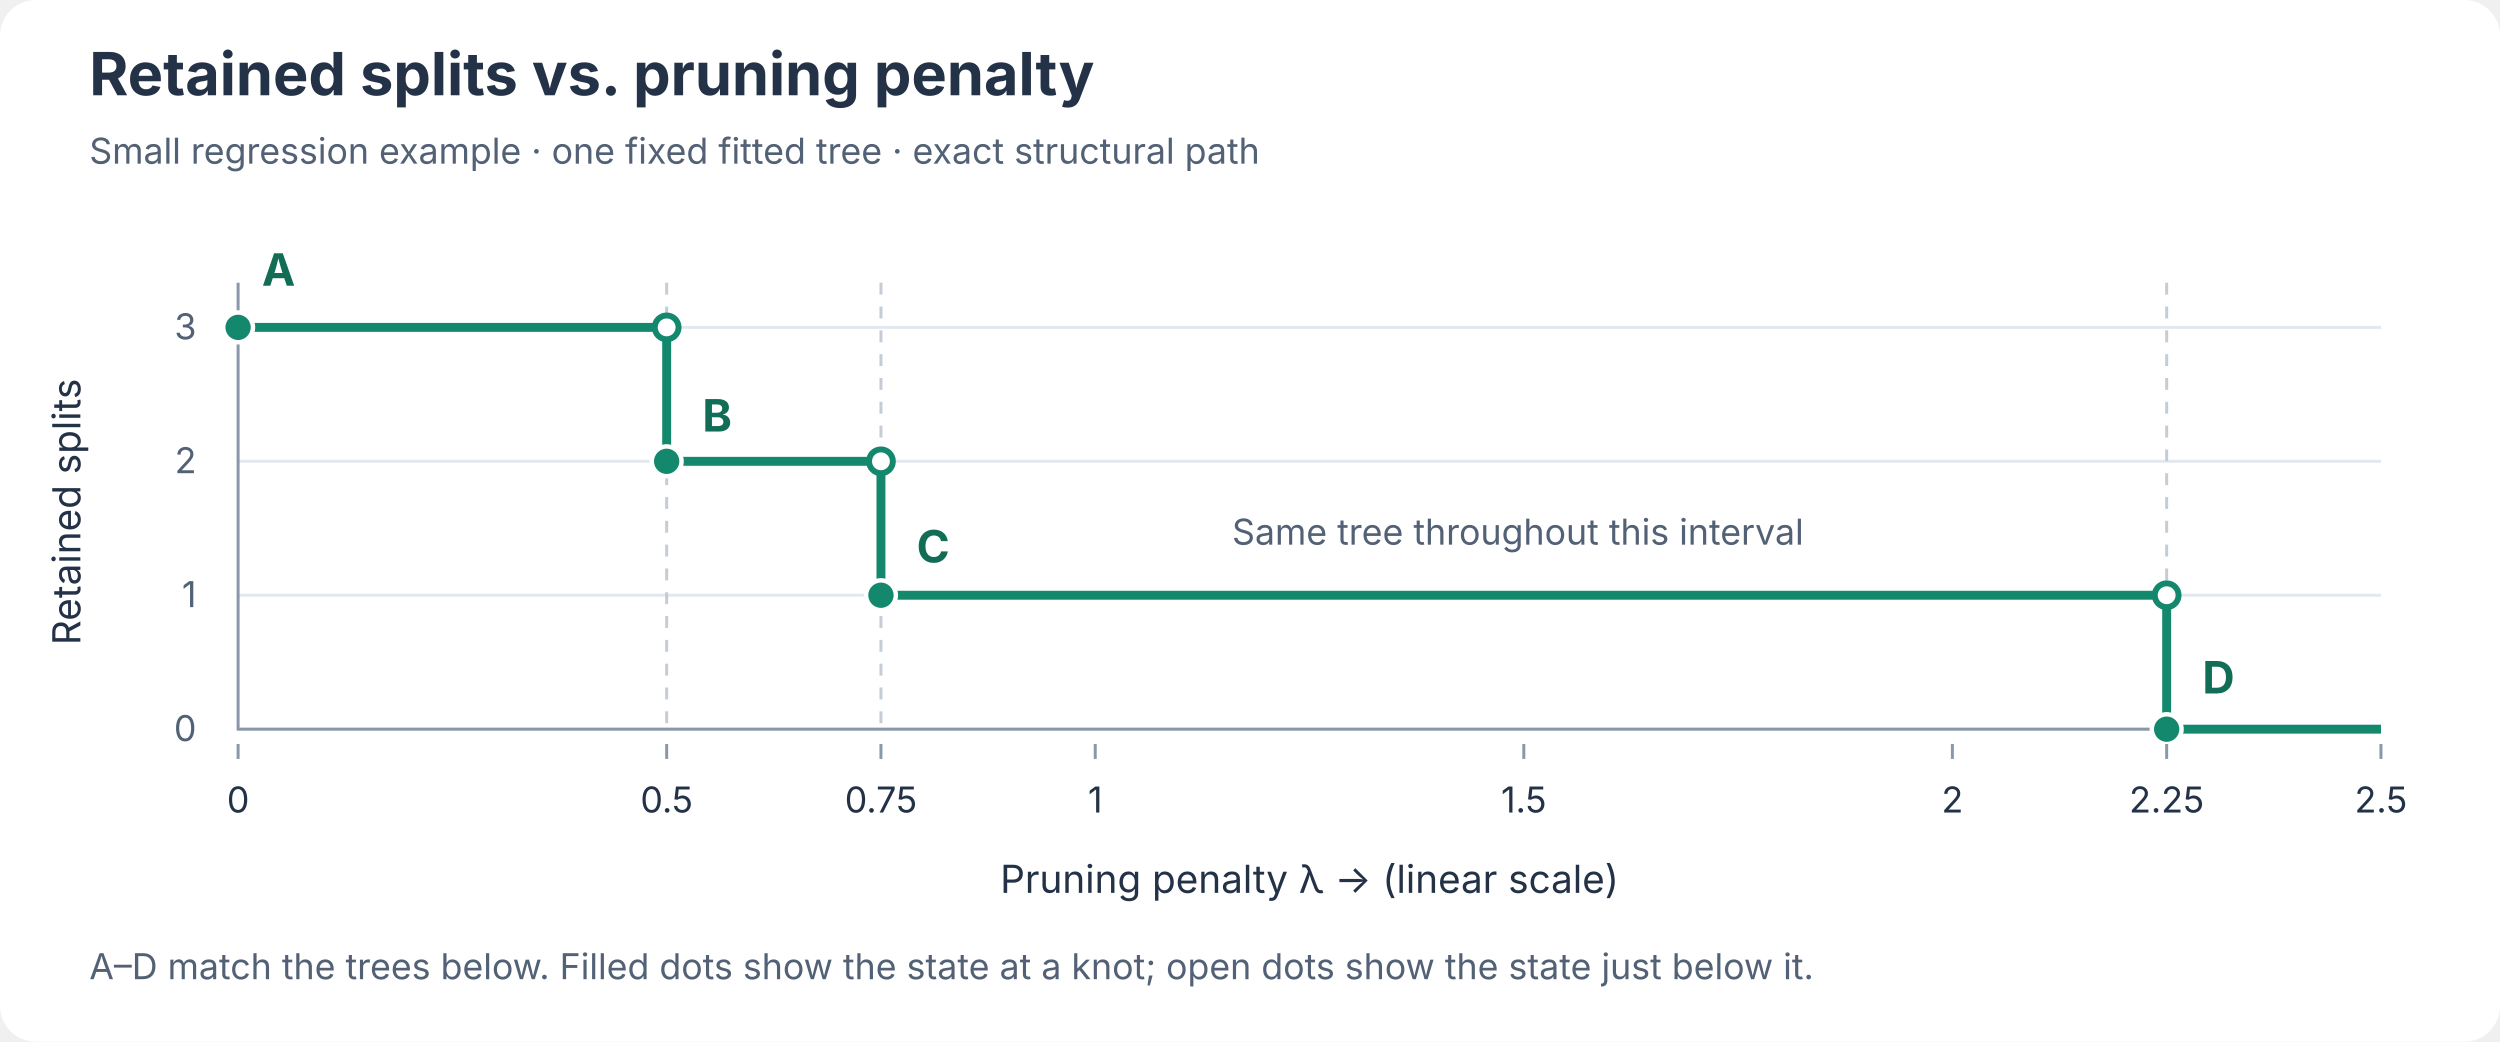
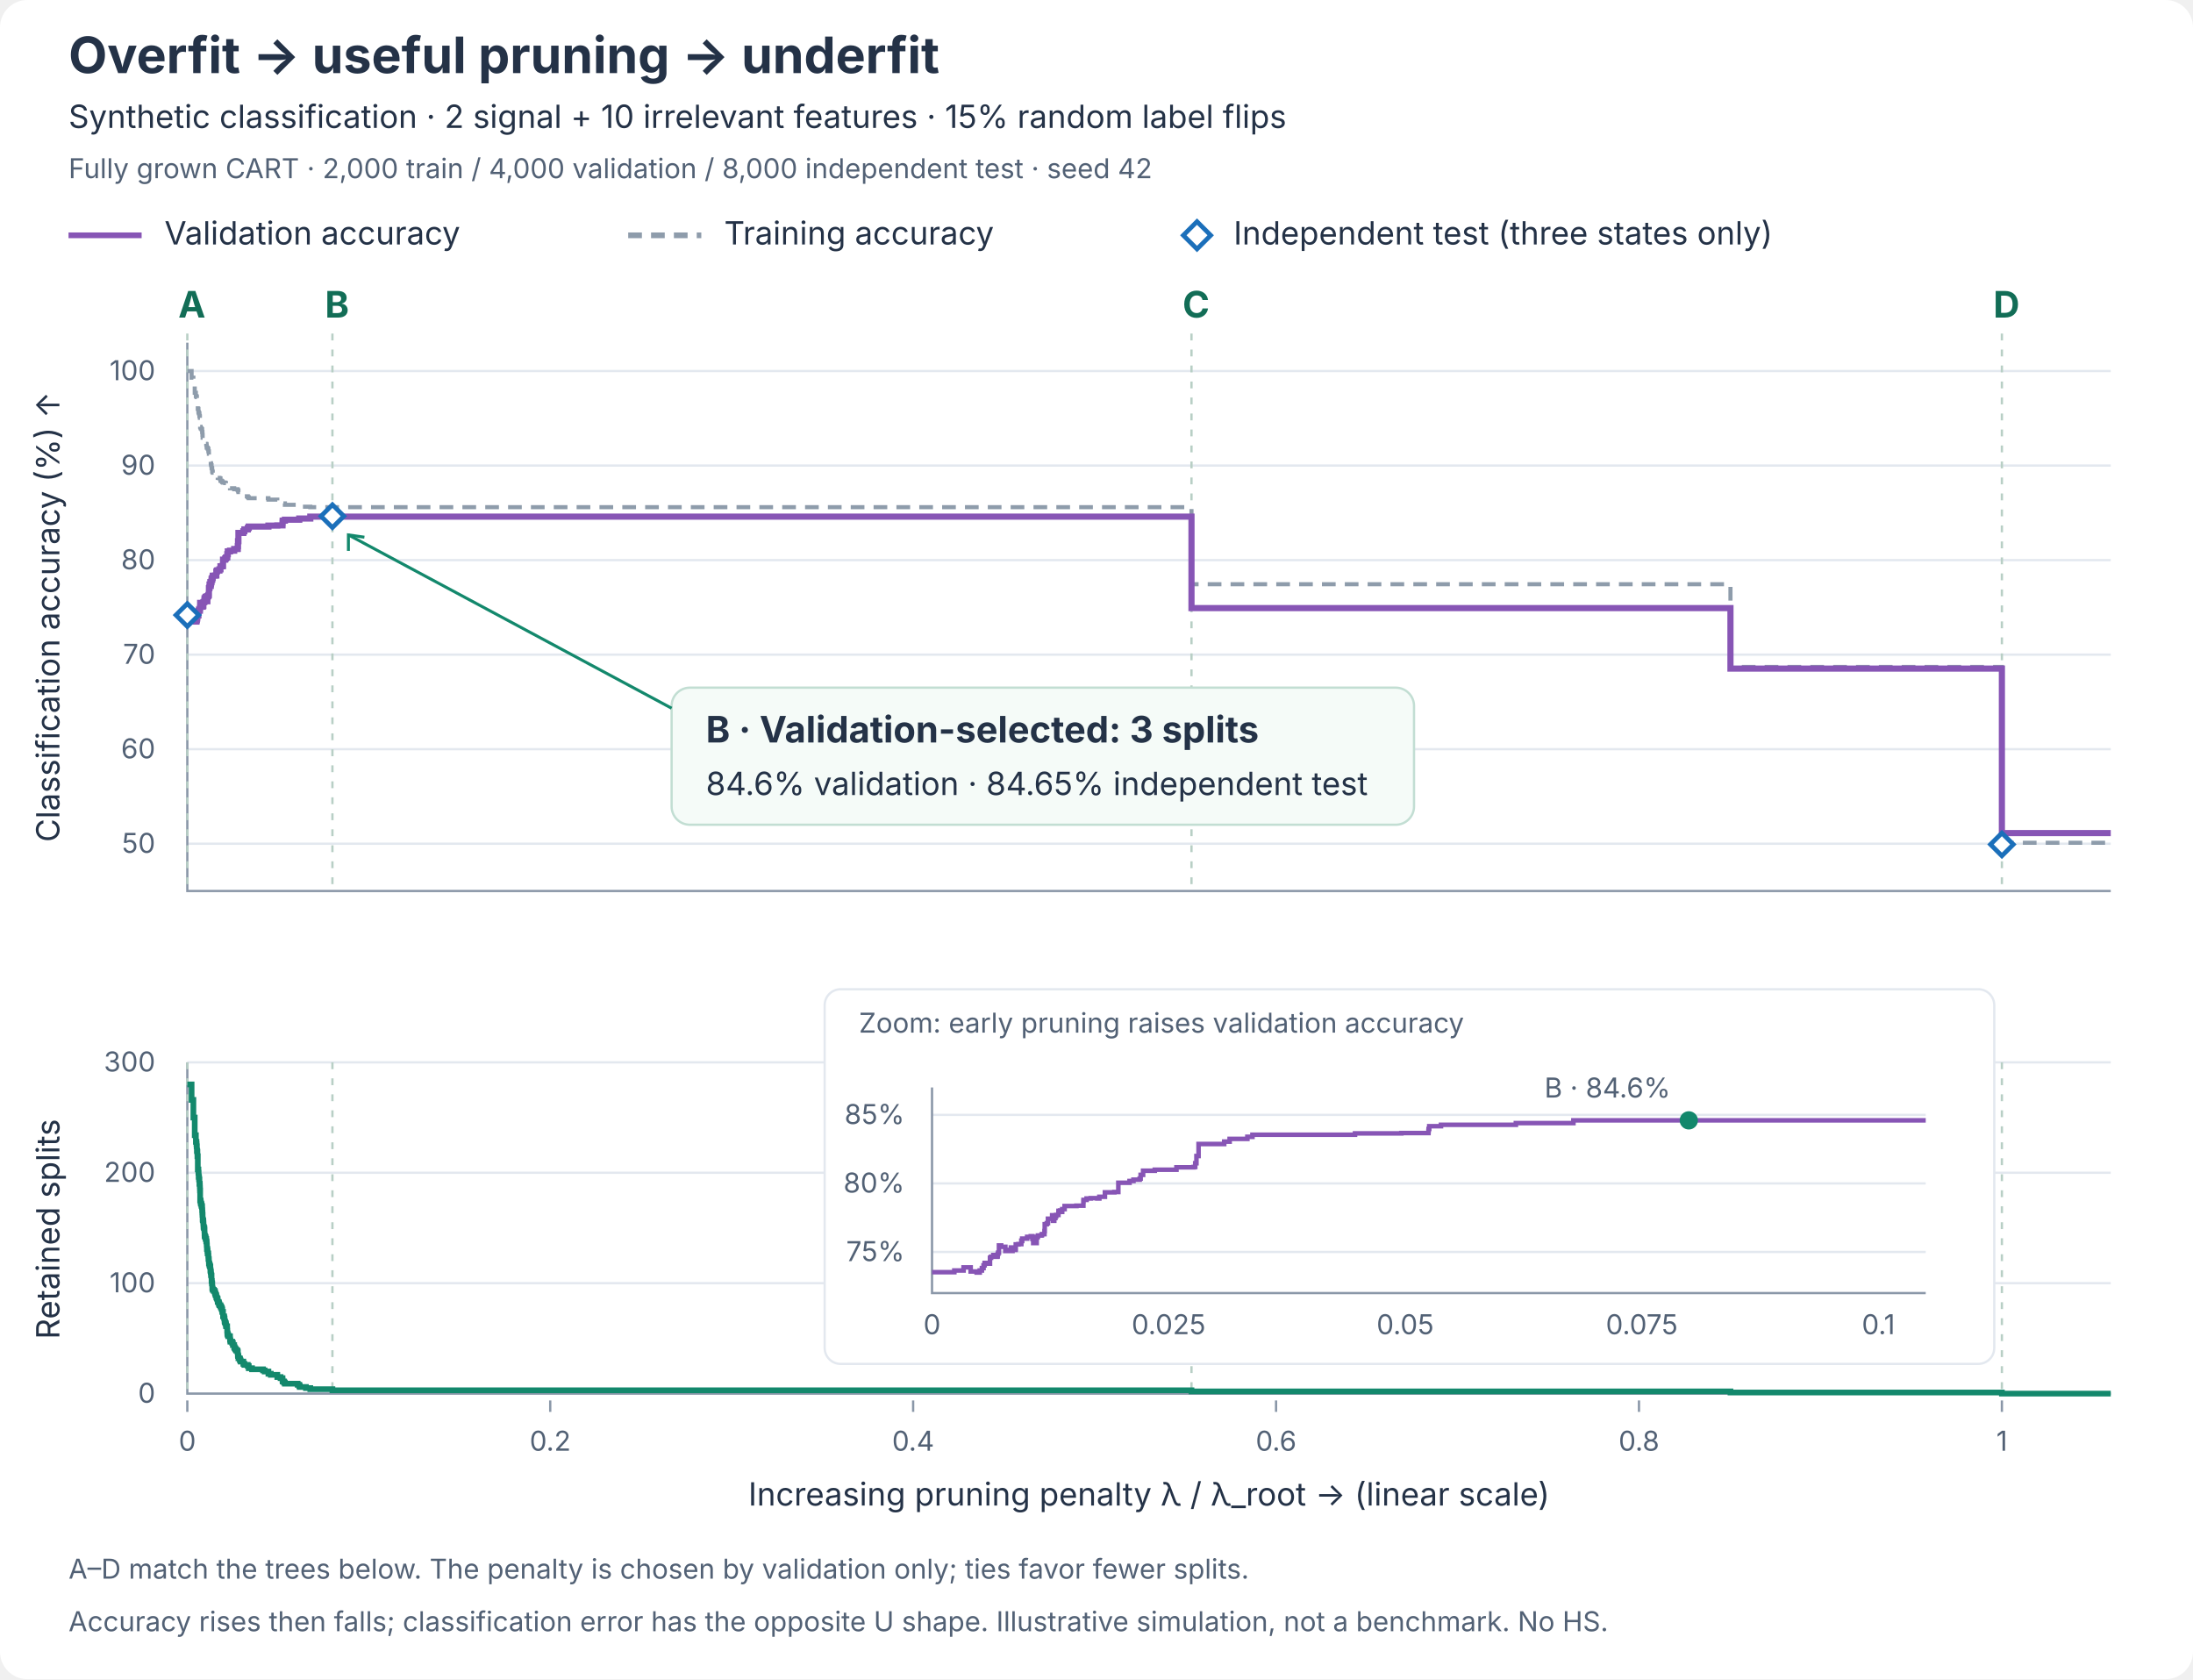
- <svg xmlns="http://www.w3.org/2000/svg" width="840" height="350" viewBox="0 0 840 350" role="img" aria-labelledby="title description">
-   <style>
-     text { font-family: system-ui, -apple-system, "Segoe UI", sans-serif; fill: #243247; }
-     .title { font-size: 20px; font-weight: 650; }
-     .label { font-size: 13px; }
-     .small { font-size: 12px; fill: #526175; }
-     .marker { font-size: 15px; font-weight: 700; fill: #126d56; }
-     .grid { stroke: #e3e8ef; stroke-width: 1; }
-     .axis { stroke: #8a97a8; stroke-width: 1; }
-   </style>
-   <rect width="840" height="350" rx="12" fill="#ffffff" />
-   <text x="30" y="32" class="title">Retained splits vs. pruning penalty</text>
-   <text x="30" y="55" class="small">Small regression example · one fixed fitted tree · exact structural path</text>
-   <path d="M 80 110 H 800 M 80 155 H 800 M 80 200 H 800 M 80 245 H 800" class="grid" />
-   <path d="M 80 95 V 245 H 800" fill="none" class="axis" />
-   <text x="66" y="114" text-anchor="end" class="small">3</text>
-   <text x="66" y="159" text-anchor="end" class="small">2</text>
-   <text x="66" y="204" text-anchor="end" class="small">1</text>
-   <text x="66" y="249" text-anchor="end" class="small">0</text>
-   <text transform="translate(27 172) rotate(-90)" text-anchor="middle" class="label">Retained splits</text>
-   <path d="M 224 95 V 245 M 296 95 V 245 M 728 95 V 245" stroke="#c4ccd6" stroke-dasharray="4 4" fill="none" />
-   <path d="M 80 110 H 224 V 155 H 296 V 200 H 728 V 245 H 800" stroke="#13886c" stroke-width="3" fill="none" />
-   <g fill="#ffffff" stroke="#13886c" stroke-width="2">
-     <circle cx="224" cy="110" r="4" />
-     <circle cx="296" cy="155" r="4" />
-     <circle cx="728" cy="200" r="4" />
-   </g>
-   <g fill="#13886c" stroke="#ffffff" stroke-width="1.5">
-     <circle cx="80" cy="110" r="5" />
-     <circle cx="224" cy="155" r="5" />
-     <circle cx="296" cy="200" r="5" />
-     <circle cx="728" cy="245" r="5" />
-   </g>
-   <text x="88" y="96" class="marker">A</text>
-   <text x="236" y="145" class="marker">B</text>
-   <text x="308" y="189" class="marker">C</text>
-   <text x="740" y="233" class="marker">D</text>
-   <text x="510" y="183" text-anchor="middle" class="small">Same tree throughout this interval</text>
-   <path d="M 80 250 V 255 M 224 250 V 255 M 296 250 V 255 M 368 250 V 255 M 512 250 V 255 M 656 250 V 255 M 728 250 V 255 M 800 250 V 255" class="axis" />
-   <g text-anchor="middle" class="small">
-     <text x="80" y="273">0</text>
-     <text x="224" y="273">0.5</text>
-     <text x="296" y="273">0.75</text>
-     <text x="368" y="273">1</text>
-     <text x="512" y="273">1.5</text>
-     <text x="656" y="273">2</text>
-     <text x="728" y="273">2.25</text>
-     <text x="800" y="273">2.5</text>
-   </g>
-   <text x="440" y="300" text-anchor="middle" class="label">Pruning penalty λ → (linear scale)</text>
-   <text x="30" y="329" class="small">A–D match the trees below. Filled dots show the state at a knot; open dots show the state just below it.</text>
+ <svg xmlns="http://www.w3.org/2000/svg" width="960" height="735" viewBox="0 0 960 735" role="img" aria-labelledby="title description">
+   <style>text { font-family: system-ui, -apple-system, "Segoe UI", sans-serif; fill: #243247; } .title { font-size: 22px; font-weight: 650; } .heading { font-size: 16px; font-weight: 650; } .label { font-size: 14px; } .small { font-size: 12px; fill: #526175; } .stage { font-size: 16px; font-weight: 700; fill: #126d56; } .grid { stroke: #e3e8ef; stroke-width: 1; } .axis { fill: none; stroke: #8a97a8; stroke-width: 1; }</style>
+   <rect width="960" height="735" rx="12" fill="#ffffff" />
+   <text x="30" y="32" class="title">Overfit → useful pruning → underfit</text>
+   <text x="30" y="56" class="label">Synthetic classification · 2 signal + 10 irrelevant features · 15% random label flips</text>
+   <text x="30" y="78" class="small">Fully grown CART · 2,000 train / 4,000 validation / 8,000 independent test · seed 42</text>
+   <path d="M 30 103 H 62" fill="none" stroke="#8755b5" stroke-width="2.5" />
+   <text x="72" y="107" class="label">Validation accuracy</text>
+   <path d="M 275 103 H 307" fill="none" stroke="#8e9cab" stroke-width="2.5" stroke-dasharray="6 4" />
+   <text x="317" y="107" class="label">Training accuracy</text>
+   <path d="M 524 97 L 530 103 L 524 109 L 518 103 Z" fill="#ffffff" stroke="#1b6fba" stroke-width="2" />
+   <text x="540" y="107" class="label">Independent test (three states only)</text>
+   <path d="M 82 369.310 H 924" class="grid" />
+   <text x="68" y="373.31" class="small" text-anchor="end">50</text>
+   <path d="M 82 327.931 H 924" class="grid" />
+   <text x="68" y="331.931" class="small" text-anchor="end">60</text>
+   <path d="M 82 286.552 H 924" class="grid" />
+   <text x="68" y="290.552" class="small" text-anchor="end">70</text>
+   <path d="M 82 245.172 H 924" class="grid" />
+   <text x="68" y="249.172" class="small" text-anchor="end">80</text>
+   <path d="M 82 203.793 H 924" class="grid" />
+   <text x="68" y="207.793" class="small" text-anchor="end">90</text>
+   <path d="M 82 162.414 H 924" class="grid" />
+   <text x="68" y="166.414" class="small" text-anchor="end">100</text>
+   <path d="M 82 150 V 390 H 924" class="axis" />
+   <text transform="translate(26 270) rotate(-90)" text-anchor="middle" class="label">Classification accuracy (%) ↑</text>
+   <path d="M 82 610.000 H 924" class="grid" />
+   <text x="68" y="614" class="small" text-anchor="end">0</text>
+   <path d="M 82 561.667 H 924" class="grid" />
+   <text x="68" y="565.667" class="small" text-anchor="end">100</text>
+   <path d="M 82 513.333 H 924" class="grid" />
+   <text x="68" y="517.333" class="small" text-anchor="end">200</text>
+   <path d="M 82 465.000 H 924" class="grid" />
+   <text x="68" y="469" class="small" text-anchor="end">300</text>
+   <path d="M 82 465 V 610 H 924" class="axis" />
+   <text transform="translate(26 538) rotate(-90)" text-anchor="middle" class="label">Retained splits</text>
+   <path d="M 82.000 146 V 390 M 82.000 465 V 610" fill="none" stroke="#b8cfc5" stroke-width="1" stroke-dasharray="3 4" />
+   <text x="84" y="139" class="stage" text-anchor="middle">A</text>
+   <path d="M 145.520 146 V 390 M 145.520 465 V 610" fill="none" stroke="#b8cfc5" stroke-width="1" stroke-dasharray="3 4" />
+   <text x="147.52" y="139" class="stage" text-anchor="middle">B</text>
+   <path d="M 521.582 146 V 390 M 521.582 465 V 610" fill="none" stroke="#b8cfc5" stroke-width="1" stroke-dasharray="3 4" />
+   <text x="523.582" y="139" class="stage" text-anchor="middle">C</text>
+   <path d="M 876.340 146 V 390 M 876.340 465 V 610" fill="none" stroke="#b8cfc5" stroke-width="1" stroke-dasharray="3 4" />
+   <text x="878.34" y="139" class="stage" text-anchor="middle">D</text>
+   <path d="M 82.000 162.414 H 83.873 V 165.310 H 84.648 V 168.621 H 85.243 V 171.931 H 85.745 V 172.345 H 85.745 V 173.379 H 86.005 V 173.586 H 86.080 V 173.793 H 86.187 V 174.621 H 86.325 V 174.828 H 86.414 V 175.034 H 86.417 V 175.448 H 86.587 V 177.931 H 86.587 V 178.966 H 86.865 V 180.207 H 86.954 V 180.621 H 87.145 V 181.034 H 87.297 V 181.241 H 87.297 V 182.069 H 87.474 V 182.483 H 87.513 V 182.897 H 87.549 V 183.517 H 87.618 V 184.138 H 87.618 V 184.759 H 87.618 V 186.828 H 87.802 V 187.448 H 88.154 V 187.655 H 88.211 V 187.862 H 88.487 V 188.897 H 88.506 V 189.103 H 88.621 V 190.345 H 88.700 V 191.586 H 88.706 V 191.793 H 88.756 V 192.207 H 89.028 V 192.621 H 89.253 V 192.828 H 89.494 V 193.034 H 89.537 V 193.862 H 89.537 V 194.069 H 89.568 V 194.276 H 90.288 V 194.483 H 90.427 V 195.103 H 90.493 V 195.931 H 90.886 V 196.345 H 91.174 V 196.759 H 91.231 V 197.379 H 91.253 V 197.586 H 91.437 V 198.621 H 91.460 V 199.241 H 91.730 V 200.069 H 92.082 V 200.897 H 92.152 V 201.724 H 92.260 V 202.759 H 92.354 V 203.172 H 92.420 V 203.586 H 92.609 V 204.207 H 92.617 V 204.828 H 92.753 V 205.034 H 92.879 V 206.069 H 92.924 V 206.276 H 92.927 V 206.483 H 93.128 V 206.897 H 94.120 V 207.103 H 94.703 V 208.138 H 94.714 V 208.345 H 94.974 V 208.966 H 95.318 V 209.172 H 96.045 V 209.379 H 96.512 V 210.414 H 96.983 V 210.621 H 97.302 V 211.034 H 97.638 V 211.241 H 98.578 V 211.448 H 98.907 V 211.655 H 99.429 V 212.069 H 99.510 V 212.483 H 99.568 V 212.690 H 99.716 V 213.310 H 100.697 V 213.724 H 102.516 V 214.138 H 103.960 V 214.345 H 104.092 V 214.552 H 104.194 V 214.759 H 104.372 V 215.379 H 105.355 V 216.000 H 106.523 V 216.414 H 106.980 V 217.241 H 108.469 V 217.655 H 108.894 V 218.069 H 117.503 V 218.690 H 121.390 V 219.103 H 122.810 V 219.310 H 123.669 V 219.724 H 123.680 V 219.931 H 123.734 V 220.345 H 124.719 V 220.966 H 131.004 V 221.793 H 135.833 V 222.000 H 521.582 V 255.724 H 757.519 V 291.931 H 876.340 V 368.897 H 924.000" fill="none" stroke="#8e9cab" stroke-width="1.8" stroke-dasharray="6 4" />
+   <path d="M 82.000 271.966 H 83.873 V 271.448 H 84.648 V 270.517 H 85.243 V 271.759 H 85.745 V 272.172 H 85.745 V 272.069 H 86.005 V 271.448 H 86.187 V 270.724 H 86.325 V 269.897 H 86.414 V 269.793 H 86.417 V 269.172 H 86.587 V 269.069 H 86.587 V 269.379 H 86.865 V 267.621 H 86.954 V 267.310 H 87.145 V 266.793 H 87.297 V 266.276 H 87.297 V 267.310 H 87.474 V 267.207 H 87.513 V 266.483 H 87.549 V 266.069 H 87.618 V 266.276 H 87.618 V 263.897 H 87.802 V 264.310 H 88.154 V 265.552 H 88.487 V 265.241 H 88.621 V 264.517 H 88.700 V 265.552 H 88.756 V 265.241 H 89.007 V 265.034 H 89.028 V 263.586 H 89.253 V 263.483 H 89.494 V 262.448 H 89.537 V 262.552 H 89.568 V 261.828 H 89.985 V 261.310 H 90.288 V 261.103 H 90.427 V 261.931 H 90.493 V 263.172 H 90.783 V 261.517 H 90.814 V 261.310 H 90.886 V 260.897 H 91.174 V 260.793 H 91.231 V 260.483 H 91.437 V 259.552 H 91.460 V 257.483 H 91.633 V 257.172 H 91.730 V 255.828 H 92.082 V 254.793 H 92.152 V 256.448 H 92.260 V 255.621 H 92.354 V 255.103 H 92.420 V 254.690 H 92.609 V 253.966 H 92.617 V 253.448 H 92.753 V 253.345 H 92.879 V 253.759 H 92.924 V 253.241 H 92.927 V 252.931 H 93.128 V 252.000 H 94.120 V 251.897 H 94.703 V 250.655 H 94.714 V 250.138 H 94.974 V 249.724 H 95.318 V 249.621 H 95.874 V 249.724 H 96.045 V 249.207 H 96.512 V 247.862 H 97.302 V 247.759 H 97.638 V 244.966 H 98.578 V 244.448 H 98.907 V 244.034 H 99.429 V 243.724 H 99.510 V 242.586 H 99.716 V 241.345 H 100.697 V 241.034 H 102.516 V 240.310 H 103.960 V 240.207 H 104.092 V 239.069 H 104.194 V 236.897 H 104.372 V 233.276 H 106.523 V 232.552 H 106.980 V 231.724 H 108.469 V 231.103 H 108.894 V 230.483 H 117.503 V 230.069 H 121.390 V 229.966 H 123.669 V 229.345 H 123.680 V 228.724 H 123.734 V 227.897 H 124.719 V 227.483 H 131.004 V 226.966 H 135.833 V 226.138 H 521.582 V 266.172 H 757.519 V 292.655 H 876.340 V 364.655 H 924.000" fill="none" stroke="#8755b5" stroke-width="2.7" />
+   <path d="M 82.000 474.667 H 83.873 V 481.433 H 84.648 V 489.167 H 85.243 V 496.900 H 85.745 V 497.383 H 85.745 V 499.800 H 86.005 V 500.767 H 86.080 V 501.733 H 86.187 V 503.667 H 86.325 V 504.150 H 86.414 V 505.117 H 86.417 V 506.083 H 86.587 V 509.467 H 86.587 V 511.883 H 86.865 V 513.333 H 86.954 V 513.817 H 86.954 V 514.783 H 87.013 V 515.267 H 87.145 V 516.233 H 87.297 V 516.717 H 87.297 V 518.167 H 87.474 V 519.133 H 87.513 V 520.100 H 87.549 V 521.067 H 87.618 V 521.550 H 87.618 V 523.000 H 87.618 V 525.417 H 87.802 V 525.900 H 87.856 V 526.383 H 87.922 V 526.867 H 88.154 V 527.350 H 88.211 V 527.833 H 88.416 V 528.317 H 88.487 V 529.283 H 88.506 V 529.767 H 88.563 V 530.733 H 88.621 V 531.700 H 88.700 V 532.667 H 88.706 V 533.633 H 88.756 V 534.117 H 88.963 V 534.600 H 89.007 V 535.083 H 89.028 V 535.567 H 89.064 V 536.050 H 89.090 V 536.533 H 89.105 V 537.017 H 89.253 V 537.500 H 89.460 V 537.983 H 89.494 V 538.467 H 89.537 V 539.433 H 89.537 V 539.917 H 89.568 V 540.883 H 89.721 V 541.367 H 89.985 V 541.850 H 90.054 V 542.333 H 90.288 V 543.300 H 90.427 V 543.783 H 90.493 V 544.750 H 90.547 V 545.233 H 90.581 V 545.717 H 90.583 V 546.200 H 90.590 V 546.683 H 90.783 V 547.167 H 90.814 V 547.650 H 90.886 V 548.617 H 91.174 V 549.100 H 91.181 V 549.583 H 91.231 V 550.067 H 91.253 V 551.033 H 91.417 V 551.517 H 91.437 V 552.000 H 91.460 V 552.967 H 91.633 V 553.450 H 91.730 V 553.933 H 91.931 V 554.417 H 92.082 V 555.383 H 92.084 V 555.867 H 92.152 V 556.350 H 92.260 V 556.833 H 92.354 V 557.800 H 92.420 V 558.283 H 92.599 V 558.767 H 92.609 V 560.217 H 92.617 V 560.700 H 92.753 V 561.667 H 92.879 V 562.150 H 92.924 V 562.633 H 92.927 V 563.600 H 92.980 V 564.083 H 93.128 V 564.567 H 93.575 V 565.050 H 94.031 V 565.533 H 94.120 V 566.017 H 94.264 V 566.500 H 94.433 V 566.983 H 94.703 V 567.467 H 94.714 V 567.950 H 94.974 V 568.433 H 95.241 V 568.917 H 95.297 V 569.400 H 95.318 V 569.883 H 95.769 V 570.367 H 95.874 V 570.850 H 96.045 V 571.333 H 96.512 V 571.817 H 96.742 V 572.300 H 96.983 V 572.783 H 97.172 V 573.267 H 97.302 V 574.233 H 97.638 V 576.167 H 98.087 V 576.650 H 98.173 V 577.133 H 98.298 V 578.100 H 98.368 V 578.583 H 98.578 V 579.067 H 98.849 V 579.550 H 98.907 V 580.033 H 98.975 V 580.517 H 99.429 V 581.000 H 99.443 V 582.450 H 99.510 V 583.417 H 99.568 V 583.900 H 99.716 V 584.383 H 99.910 V 584.867 H 100.663 V 585.350 H 100.697 V 586.317 H 100.780 V 586.800 H 100.869 V 587.283 H 101.637 V 587.767 H 101.936 V 588.733 H 102.516 V 589.700 H 102.726 V 590.183 H 103.039 V 590.667 H 103.410 V 591.150 H 103.960 V 591.633 H 104.092 V 592.117 H 104.120 V 593.083 H 104.194 V 593.567 H 104.372 V 594.533 H 104.961 V 595.017 H 105.121 V 595.500 H 105.355 V 595.983 H 106.523 V 596.950 H 106.980 V 597.433 H 108.469 V 597.917 H 108.894 V 598.883 H 110.334 V 599.367 H 115.136 V 599.850 H 115.873 V 600.333 H 117.503 V 601.300 H 118.557 V 601.783 H 121.390 V 602.750 H 122.810 V 603.233 H 123.669 V 603.717 H 123.680 V 604.200 H 123.734 V 604.683 H 124.351 V 605.167 H 124.719 V 605.650 H 130.303 V 606.133 H 131.004 V 606.617 H 131.229 V 607.100 H 133.928 V 607.583 H 135.833 V 608.067 H 145.520 V 608.550 H 521.582 V 609.033 H 757.519 V 609.517 H 876.340 V 610.000 H 924.000" fill="none" stroke="#13886c" stroke-width="2.5" />
+   <path d="M 82.000 264.224 L 87.000 269.224 L 82.000 274.224 L 77.000 269.224 Z" fill="#ffffff" stroke="#1b6fba" stroke-width="2" />
+   <path d="M 145.520 220.931 L 150.520 225.931 L 145.520 230.931 L 140.520 225.931 Z" fill="#ffffff" stroke="#1b6fba" stroke-width="2" />
+   <path d="M 876.340 364.621 L 881.340 369.621 L 876.340 374.621 L 871.340 369.621 Z" fill="#ffffff" stroke="#1b6fba" stroke-width="2" />
+   <rect x="294" y="301" width="325" height="60" rx="8" fill="#f5fbf8" stroke="#c2ded3" />
+   <text x="309" y="325" class="heading">B · Validation-selected: 3 splits</text>
+   <text x="309" y="348" class="label">84.6% validation · 84.65% independent test</text>
+   <path d="M 294 310 L 152.520 234.138" fill="none" stroke="#13886c" stroke-width="1.3" />
+   <path d="M 152.520 241.138 L 152.520 234.138 L 159.520 235.138" fill="none" stroke="#13886c" stroke-width="1.3" />
+   <path d="M 82.000 613 V 618" fill="none" stroke="#8a97a8" stroke-width="1" />
+   <text x="82" y="635" class="small" text-anchor="middle">0</text>
+   <path d="M 240.868 613 V 618" fill="none" stroke="#8a97a8" stroke-width="1" />
+   <text x="240.868" y="635" class="small" text-anchor="middle">0.2</text>
+   <path d="M 399.736 613 V 618" fill="none" stroke="#8a97a8" stroke-width="1" />
+   <text x="399.736" y="635" class="small" text-anchor="middle">0.4</text>
+   <path d="M 558.604 613 V 618" fill="none" stroke="#8a97a8" stroke-width="1" />
+   <text x="558.604" y="635" class="small" text-anchor="middle">0.6</text>
+   <path d="M 717.472 613 V 618" fill="none" stroke="#8a97a8" stroke-width="1" />
+   <text x="717.472" y="635" class="small" text-anchor="middle">0.8</text>
+   <path d="M 876.340 613 V 618" fill="none" stroke="#8a97a8" stroke-width="1" />
+   <text x="876.34" y="635" class="small" text-anchor="middle">1</text>
+   <text x="503" y="659" class="label" text-anchor="middle">Increasing pruning penalty λ / λ_root → (linear scale)</text>
+   <rect x="361" y="433" width="512" height="164" rx="7" fill="#ffffff" stroke="#e3e8ef" />
+   <text x="376" y="452" class="small">Zoom: early pruning raises validation accuracy</text>
+   <defs>
+     <clipPath id="zoom">
+       <rect x="408" y="476" width="435" height="90" />
+     </clipPath>
+   </defs>
+   <path d="M 408 548.000 H 843" class="grid" />
+   <text x="396" y="552" class="small" text-anchor="end">75%</text>
+   <path d="M 408 518.000 H 843" class="grid" />
+   <text x="396" y="522" class="small" text-anchor="end">80%</text>
+   <path d="M 408 488.000 H 843" class="grid" />
+   <text x="396" y="492" class="small" text-anchor="end">85%</text>
+   <path d="M 408 476 V 566 H 843" class="axis" />
+   <path d="M 408.000 556.850 H 417.767 V 556.100 H 421.812 V 554.750 H 424.916 V 556.550 H 427.533 V 557.150 H 427.533 V 557.000 H 428.887 V 556.100 H 429.839 V 555.050 H 430.555 V 553.850 H 431.020 V 553.700 H 431.036 V 552.800 H 431.923 V 552.650 H 431.923 V 553.100 H 433.374 V 550.550 H 433.840 V 550.100 H 434.834 V 549.350 H 435.624 V 548.600 H 435.624 V 550.100 H 436.548 V 549.950 H 436.752 V 548.900 H 436.942 V 548.300 H 437.300 V 548.600 H 437.300 V 545.150 H 438.261 V 545.750 H 440.096 V 547.550 H 441.833 V 547.100 H 442.530 V 546.050 H 442.942 V 547.550 H 443.238 V 547.100 H 444.543 V 546.800 H 444.652 V 544.700 H 445.826 V 544.550 H 447.087 V 543.050 H 447.310 V 543.200 H 447.471 V 542.150 H 449.645 V 541.400 H 451.228 V 541.100 H 451.950 V 542.300 H 452.297 V 544.100 H 453.809 V 541.700 H 453.969 V 541.400 H 454.346 V 540.800 H 455.846 V 540.650 H 456.145 V 540.200 H 457.219 V 538.850 H 457.340 V 535.850 H 458.239 V 535.400 H 458.749 V 533.450 H 460.581 V 531.950 H 460.946 V 534.350 H 461.510 V 533.150 H 462.002 V 532.400 H 462.347 V 531.800 H 463.332 V 530.750 H 463.372 V 530.000 H 464.085 V 529.850 H 464.739 V 530.450 H 464.972 V 529.700 H 464.989 V 529.250 H 466.040 V 527.900 H 471.213 V 527.750 H 474.253 V 525.950 H 474.309 V 525.200 H 475.665 V 524.600 H 477.460 V 524.450 H 480.357 V 524.600 H 481.250 V 523.850 H 483.685 V 521.900 H 487.810 V 521.750 H 489.559 V 517.700 H 494.461 V 516.950 H 496.177 V 516.350 H 498.902 V 515.900 H 499.324 V 514.250 H 500.395 V 512.450 H 505.514 V 512.000 H 515.002 V 510.950 H 522.534 V 510.800 H 523.218 V 509.150 H 523.751 V 506.000 H 524.679 V 500.750 H 535.901 V 499.700 H 538.281 V 498.500 H 546.047 V 497.600 H 548.266 V 496.700 H 593.167 V 496.100 H 613.438 V 495.950 H 625.322 V 495.050 H 625.383 V 494.150 H 625.660 V 492.950 H 630.800 V 492.350 H 663.577 V 491.600 H 688.765 V 490.400 H 2700.628 V 548.450 H 3931.151 V 586.850 H 4550.857 V 691.250 H 843.000" fill="none" stroke="#8755b5" stroke-width="2" clip-path="url(#zoom)" />
+   <circle cx="739.285" cy="490.400" r="4" fill="#13886c" />
+   <text x="731.285" y="480.4" class="small" text-anchor="end">B · 84.6%</text>
+   <text x="408" y="584" class="small" text-anchor="middle">0</text>
+   <text x="511.571" y="584" class="small" text-anchor="middle">0.025</text>
+   <text x="615.143" y="584" class="small" text-anchor="middle">0.05</text>
+   <text x="718.714" y="584" class="small" text-anchor="middle">0.075</text>
+   <text x="822.286" y="584" class="small" text-anchor="middle">0.1</text>
+   <text x="30" y="691" class="small">A–D match the trees below. The penalty is chosen by validation only; ties favor fewer splits.</text>
+   <text x="30" y="714" class="small">Accuracy rises then falls; classification error has the opposite U shape. Illustrative simulation, not a benchmark. No HS.</text>
</svg>
